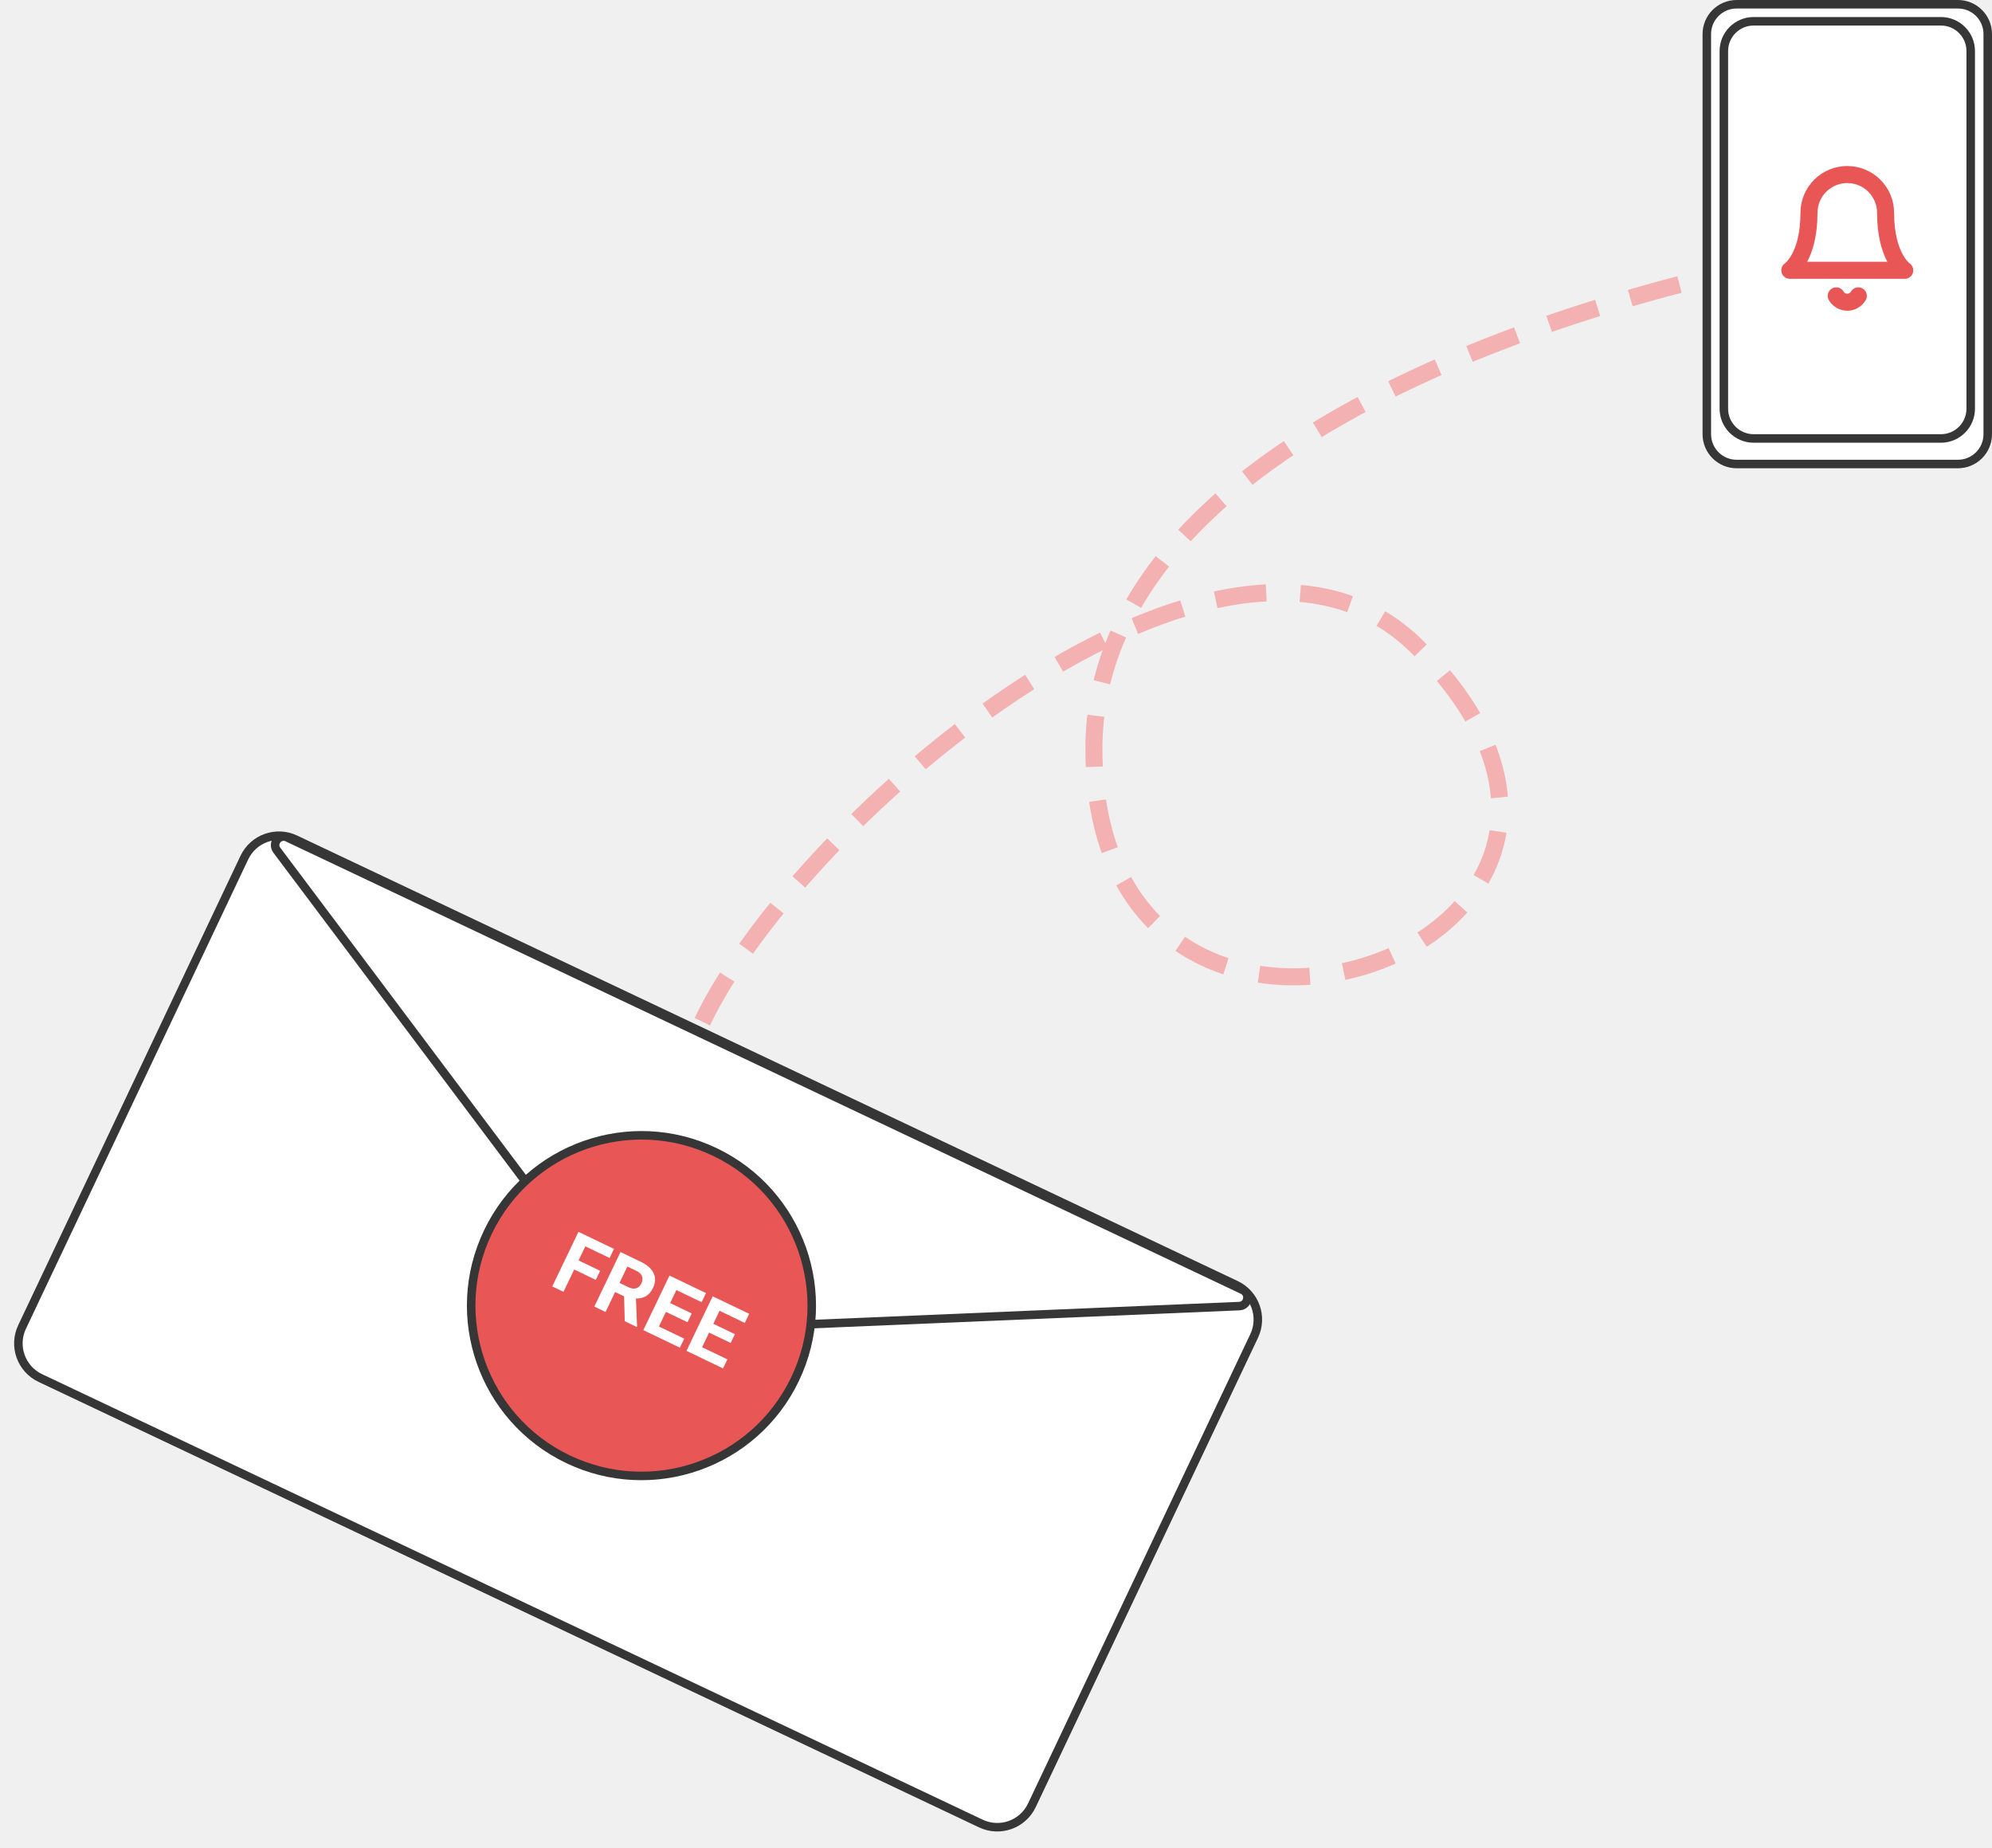
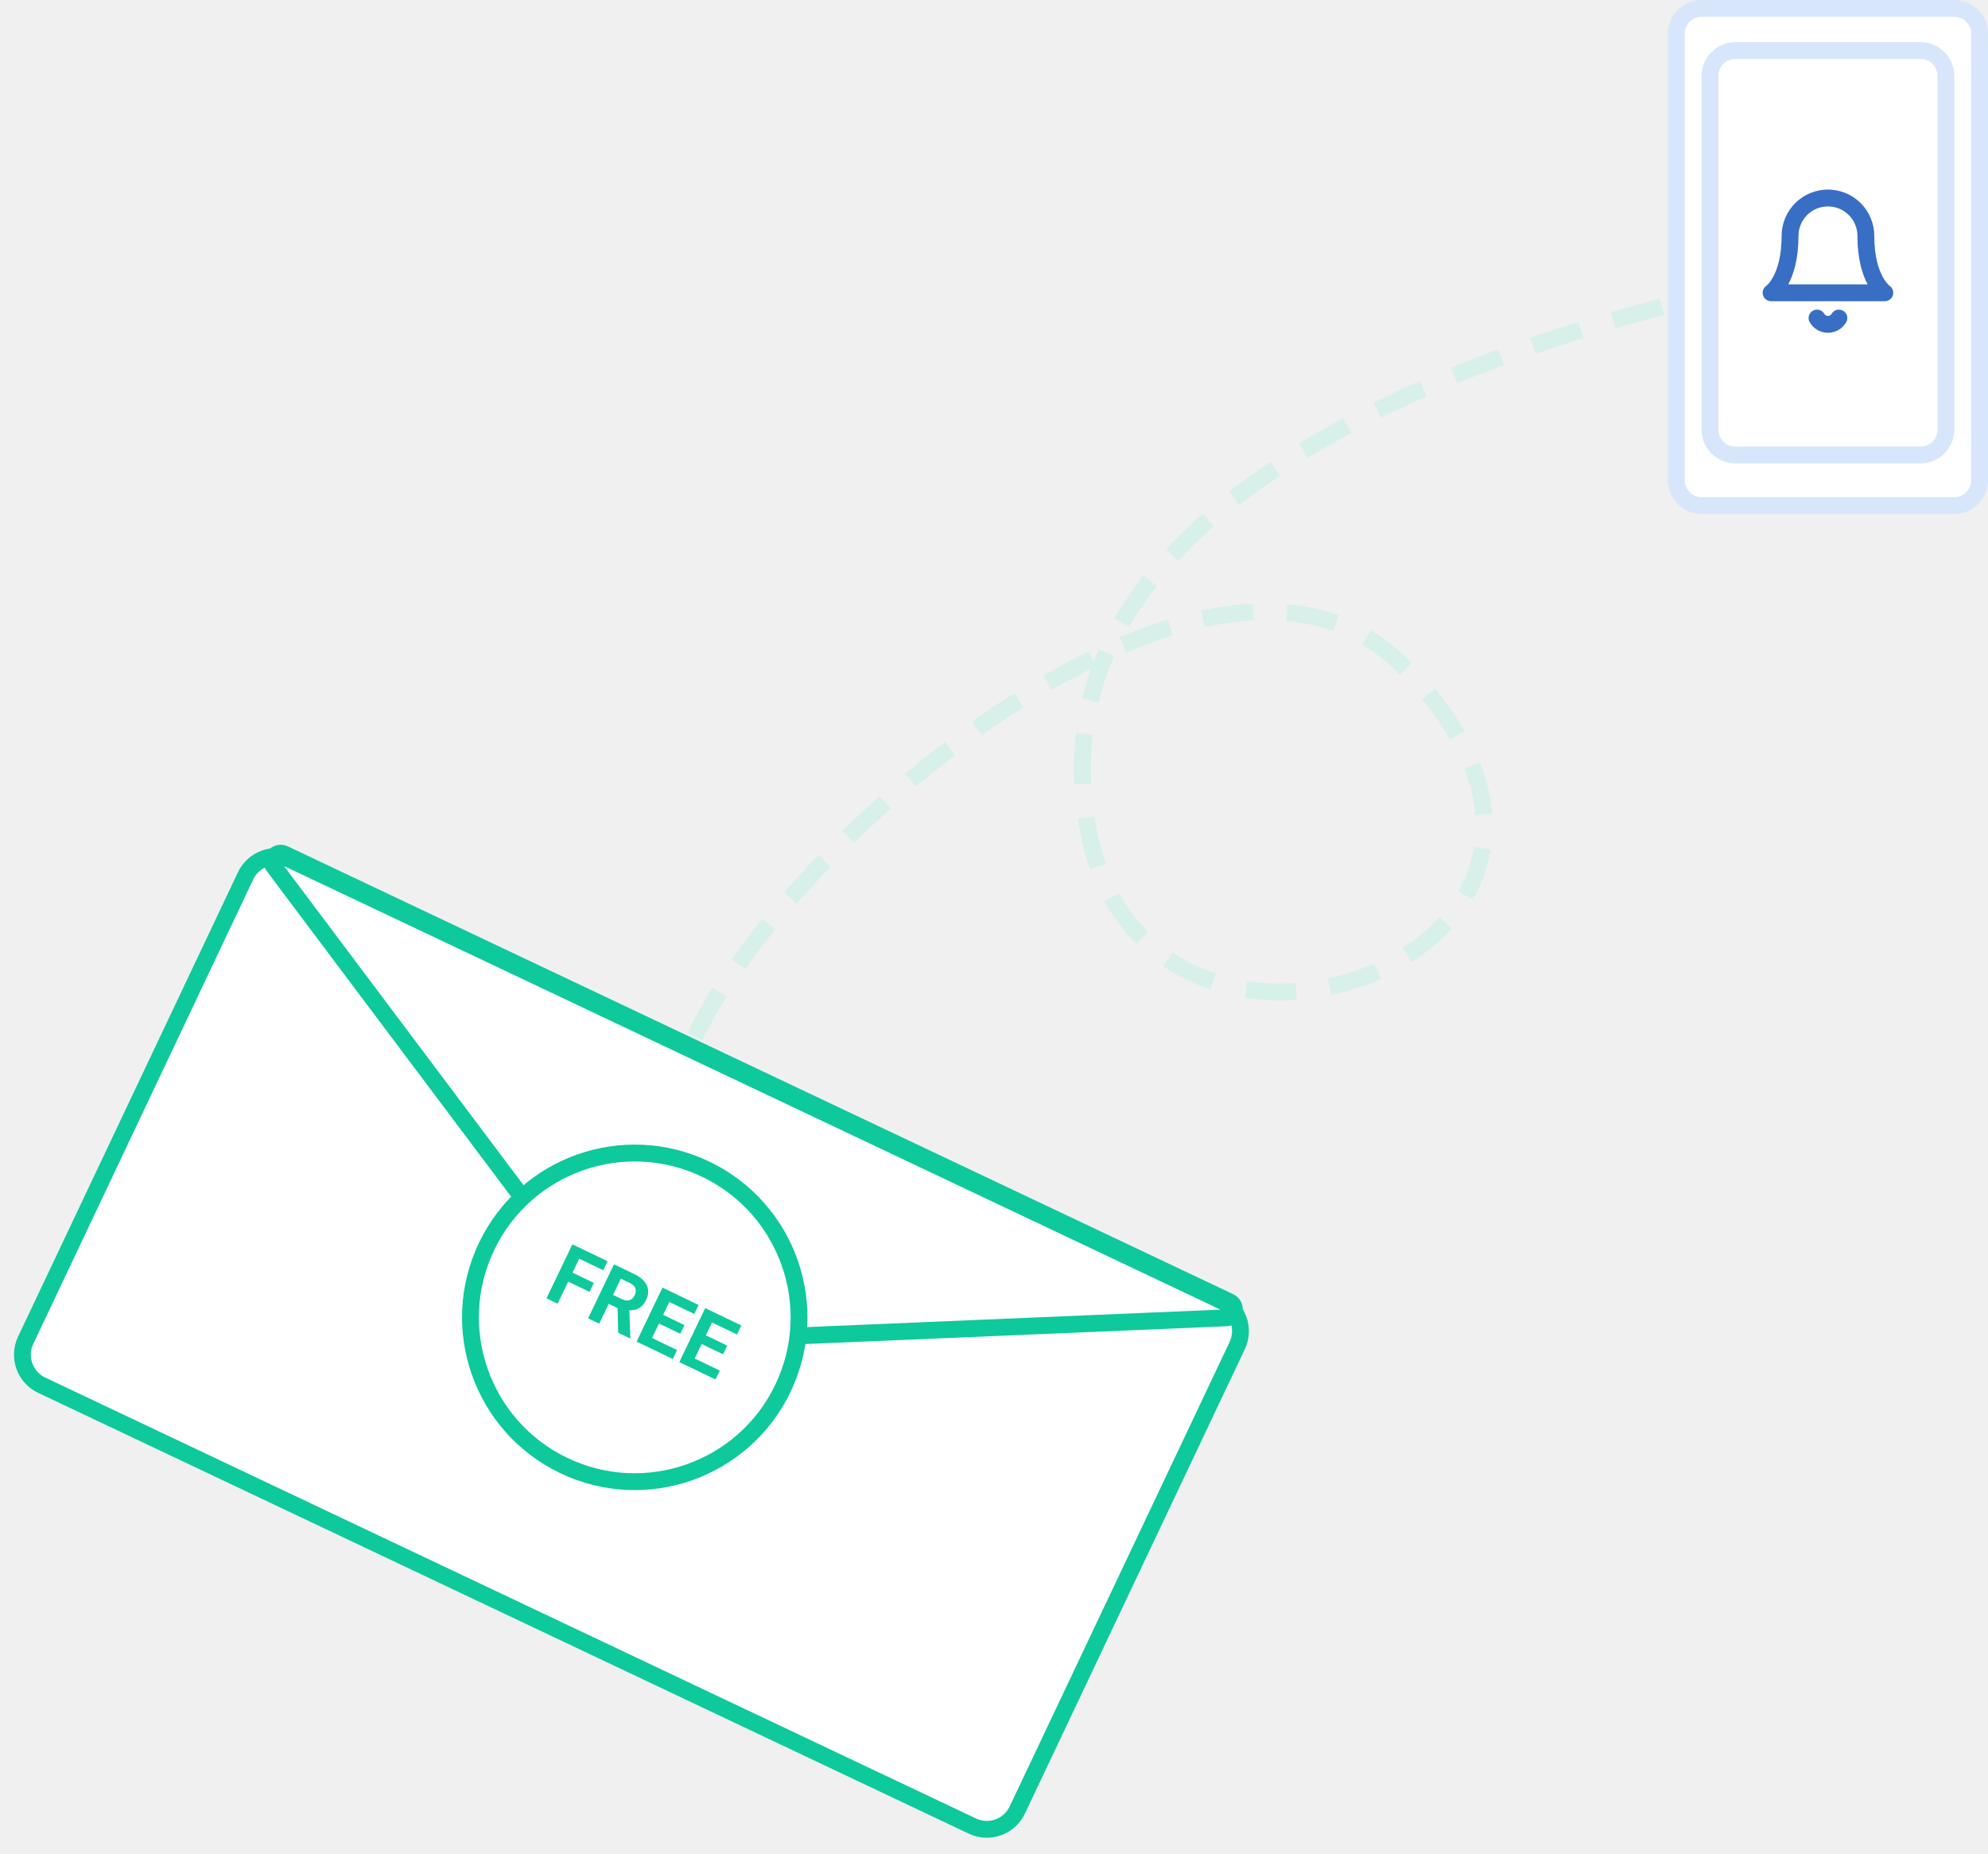
- <svg xmlns="http://www.w3.org/2000/svg" width="234" height="217" viewBox="0 0 234 217" fill="none">
-   <path d="M82.5 120C94.167 95.667 144 53.5 166.5 76C202 111.5 128.5 136 128.5 88C128.5 49.6 192.833 32 225 28" stroke="#F4B1B1" stroke-width="2" stroke-dasharray="6 4" />
-   <rect x="200.5" y="0.5" width="33" height="54" rx="3.5" fill="white" stroke="#363636" />
-   <rect x="202.5" y="2.5" width="29" height="49" rx="3.5" fill="white" stroke="#363636" />
-   <rect x="30.628" y="96.666" width="131.255" height="70" rx="4.5" transform="rotate(25.3427 30.6281 96.6659)" fill="white" stroke="#363636" />
-   <path d="M74.959 156.388L32.522 99.866C31.895 99.031 32.806 97.915 33.75 98.361L145.962 151.506C146.905 151.953 146.619 153.365 145.576 153.409L74.959 156.388Z" stroke="#363636" />
-   <circle cx="75.353" cy="153.353" r="20" transform="rotate(25.6438 75.3527 153.353)" fill="#E85656" stroke="#363636" />
-   <path d="M69.988 150.328L67.452 149.111L66.195 151.73L64.874 151.096L67.951 144.687L72.124 146.69L71.611 147.759L68.758 146.39L67.964 148.045L70.499 149.262L69.988 150.328ZM73.312 152.259L72.26 151.754L71.134 154.101L69.813 153.467L72.89 147.058L75.272 148.201C76.029 148.564 76.532 149.013 76.781 149.548C77.029 150.083 77.006 150.658 76.71 151.274C76.5 151.712 76.229 152.031 75.898 152.233C75.57 152.434 75.173 152.528 74.706 152.517L74.835 155.801L74.805 155.863L73.388 155.183L73.312 152.259ZM72.774 150.685L73.839 151.196C74.171 151.355 74.468 151.395 74.73 151.315C74.993 151.232 75.197 151.043 75.339 150.746C75.484 150.444 75.511 150.165 75.421 149.908C75.334 149.654 75.113 149.441 74.758 149.27L73.697 148.761L72.774 150.685ZM80.76 155.304L78.225 154.087L77.401 155.804L80.377 157.232L79.867 158.293L75.571 156.231L78.648 149.822L82.935 151.88L82.422 152.949L79.455 151.525L78.722 153.053L81.257 154.27L80.76 155.304ZM85.832 157.739L83.296 156.521L82.472 158.238L85.448 159.667L84.938 160.727L80.642 158.665L83.719 152.256L88.006 154.314L87.493 155.384L84.526 153.959L83.793 155.487L86.328 156.704L85.832 157.739Z" fill="white" />
-   <path d="M221.5 25C221.5 23.806 221.026 22.662 220.182 21.818C219.338 20.974 218.193 20.5 217 20.5C215.807 20.5 214.662 20.974 213.818 21.818C212.974 22.662 212.5 23.806 212.5 25C212.5 30.25 210.25 31.75 210.25 31.75H223.75C223.75 31.75 221.5 30.25 221.5 25Z" stroke="#E85656" stroke-width="2" stroke-linecap="round" stroke-linejoin="round" />
-   <path d="M218.298 34.75C218.166 34.977 217.976 35.166 217.749 35.297C217.521 35.428 217.263 35.497 217 35.497C216.737 35.497 216.479 35.428 216.251 35.297C216.024 35.166 215.834 34.977 215.703 34.75" stroke="#E85656" stroke-width="2" stroke-linecap="round" stroke-linejoin="round" />
+ <svg xmlns="http://www.w3.org/2000/svg" width="236" height="220" viewBox="0 0 236 220" fill="none">
+   <path d="M82.5 123C94.167 98.667 144 56.5 166.5 79C202 114.5 128.5 139 128.5 91C128.5 52.6 192.833 35 225 31" stroke="#D8F0EA" stroke-width="2" stroke-dasharray="6 4" />
+   <rect x="199" y="1" width="36" height="59" rx="3" fill="white" stroke="#D8E6FB" stroke-width="2" />
+   <rect x="203" y="6" width="28" height="48" rx="3" fill="white" stroke="#D8E6FB" stroke-width="2" />
+   <rect x="30.866" y="100.332" width="130.255" height="69" rx="4" transform="rotate(25.3427 30.866 100.332)" fill="white" stroke="#0EC99C" stroke-width="2" />
+   <path d="M74.959 159.388L32.522 102.866C31.895 102.031 32.806 100.915 33.75 101.361L145.962 154.506C146.905 154.953 146.619 156.365 145.576 156.409L74.959 159.388Z" stroke="#0EC99C" stroke-width="2" />
+   <circle cx="75.353" cy="156.353" r="19.5" transform="rotate(25.6438 75.3527 156.353)" fill="white" stroke="#0EC99C" stroke-width="2" />
+   <path d="M69.988 153.328L67.452 152.111L66.195 154.73L64.874 154.096L67.951 147.687L72.124 149.69L71.611 150.759L68.758 149.39L67.964 151.045L70.499 152.262L69.988 153.328ZM73.312 155.259L72.26 154.754L71.134 157.101L69.813 156.467L72.89 150.058L75.272 151.201C76.029 151.564 76.532 152.013 76.781 152.548C77.029 153.083 77.006 153.658 76.71 154.274C76.5 154.712 76.229 155.031 75.898 155.233C75.57 155.434 75.173 155.528 74.706 155.517L74.835 158.801L74.805 158.863L73.388 158.183L73.312 155.259ZM72.774 153.685L73.839 154.196C74.171 154.355 74.468 154.395 74.73 154.315C74.993 154.232 75.197 154.043 75.339 153.746C75.484 153.444 75.511 153.165 75.421 152.908C75.334 152.654 75.113 152.441 74.758 152.27L73.697 151.761L72.774 153.685ZM80.76 158.304L78.225 157.087L77.401 158.804L80.377 160.232L79.867 161.293L75.571 159.231L78.648 152.822L82.935 154.88L82.422 155.949L79.455 154.525L78.722 156.053L81.257 157.27L80.76 158.304ZM85.832 160.739L83.296 159.521L82.472 161.238L85.448 162.667L84.938 163.727L80.642 161.665L83.719 155.256L88.006 157.314L87.493 158.384L84.526 156.959L83.793 158.487L86.328 159.704L85.832 160.739Z" fill="#0EC99C" />
+   <path d="M221.5 28C221.5 26.806 221.026 25.662 220.182 24.818C219.338 23.974 218.193 23.5 217 23.5C215.807 23.5 214.662 23.974 213.818 24.818C212.974 25.662 212.5 26.806 212.5 28C212.5 33.25 210.25 34.75 210.25 34.75H223.75C223.75 34.75 221.5 33.25 221.5 28Z" stroke="#386EC4" stroke-width="2" stroke-linecap="round" stroke-linejoin="round" />
+   <path d="M218.298 37.75C218.166 37.977 217.976 38.166 217.749 38.297C217.521 38.428 217.263 38.497 217 38.497C216.737 38.497 216.479 38.428 216.251 38.297C216.024 38.166 215.834 37.977 215.703 37.75" stroke="#386EC4" stroke-width="2" stroke-linecap="round" stroke-linejoin="round" />
</svg>
